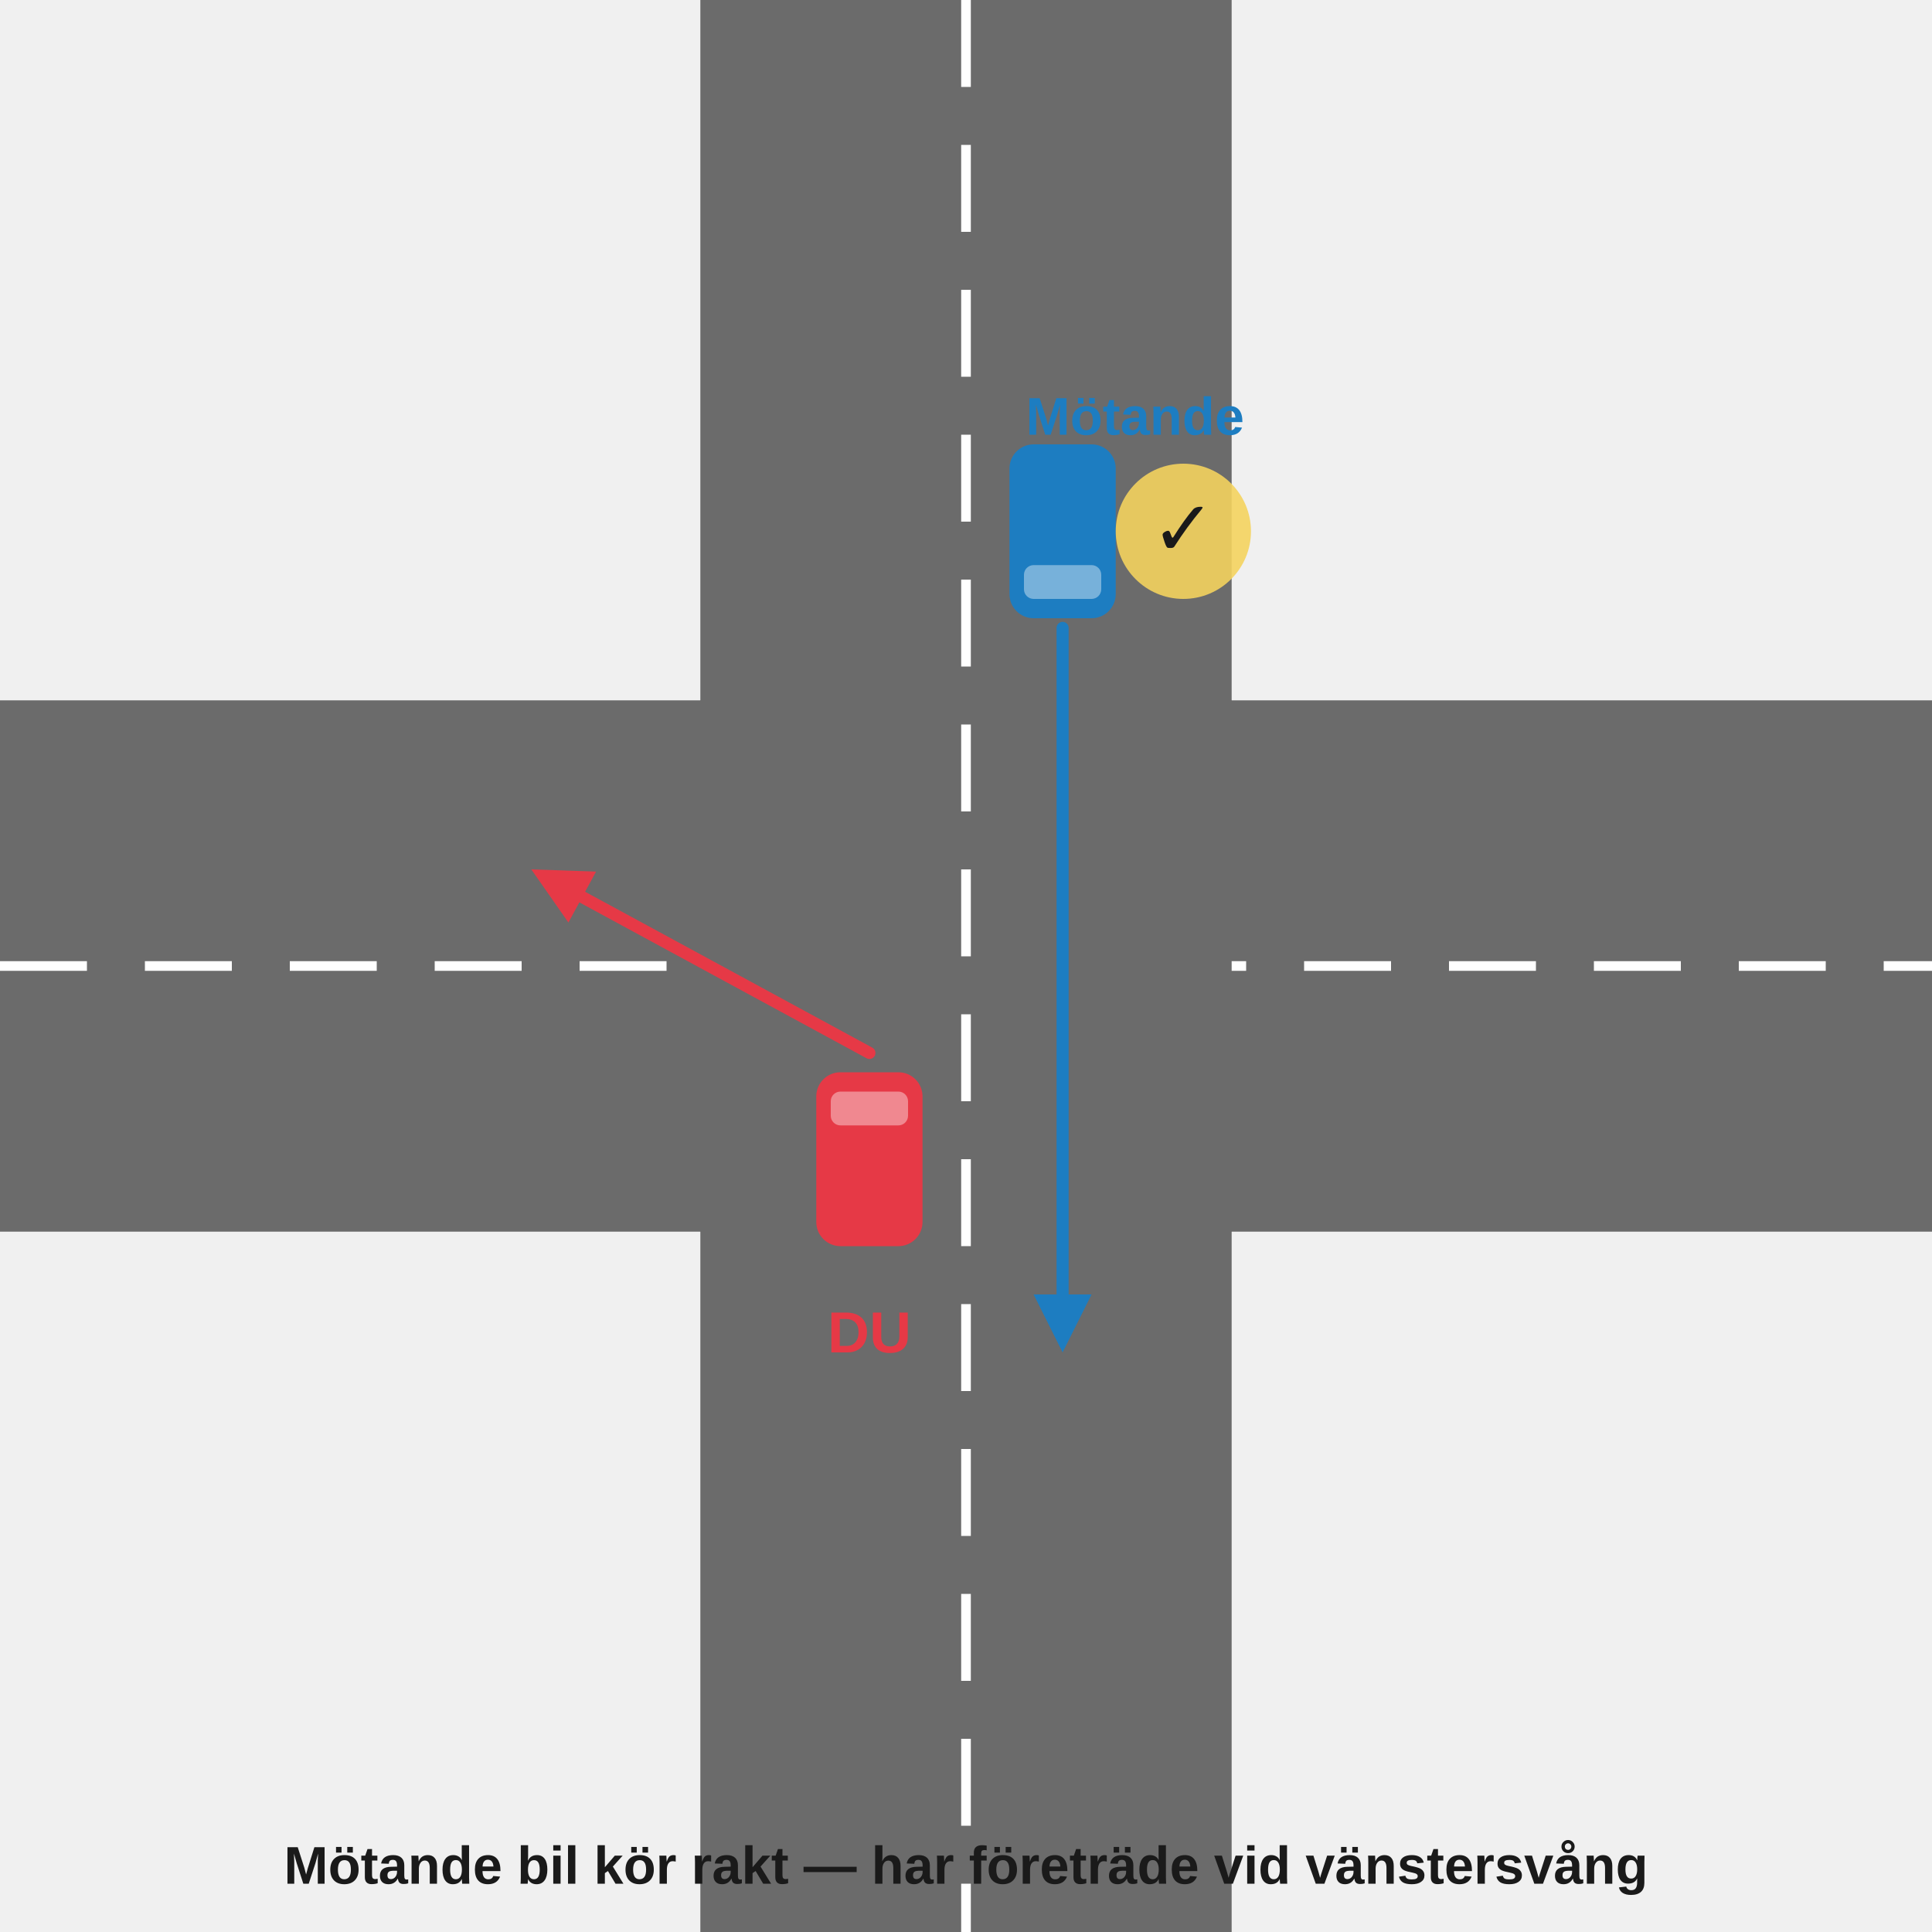
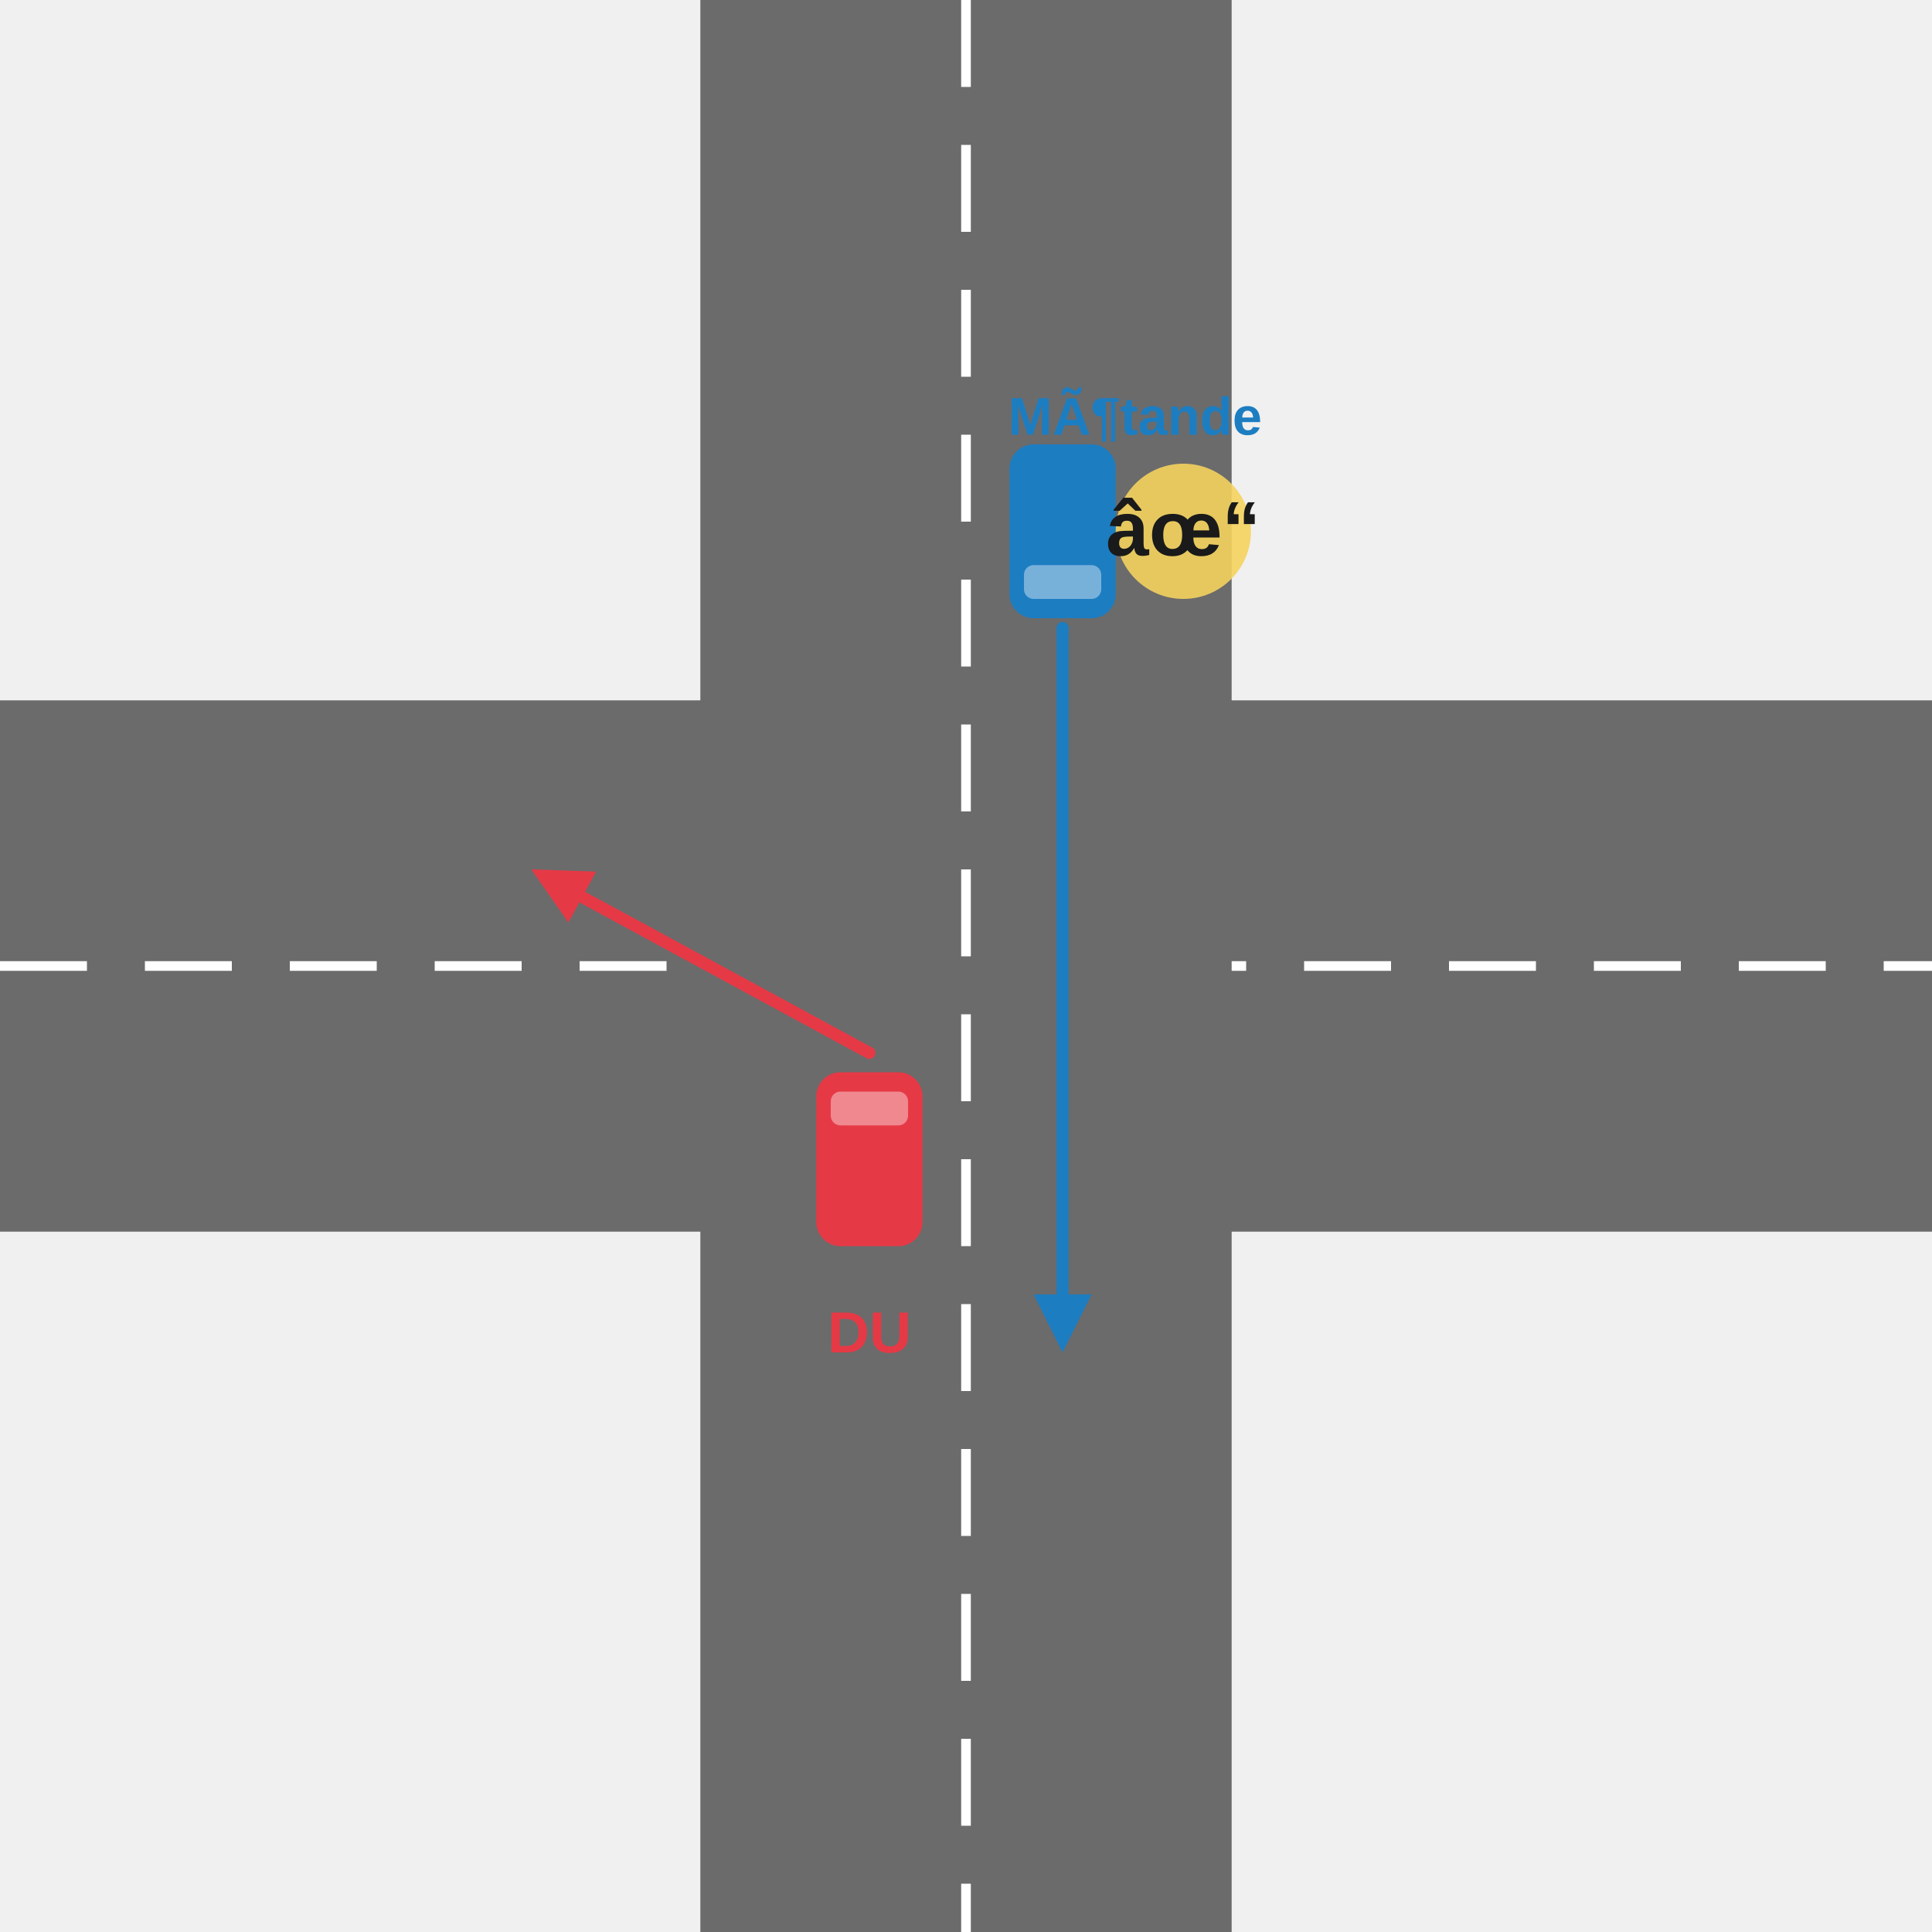
<svg xmlns="http://www.w3.org/2000/svg" viewBox="0 0 400 400" width="400" height="400" style="background:#f0f0f0">
  <rect x="145" y="145" width="110" height="110" fill="#6b6b6b" />
  <rect x="0" y="145" width="400" height="110" fill="#6b6b6b" />
  <line x1="0" y1="200" x2="400" y2="200" stroke="#ffffff" stroke-width="2" stroke-dasharray="18,12" />
  <rect x="145" y="0" width="110" height="400" fill="#6b6b6b" />
  <line x1="200" y1="0" x2="200" y2="400" stroke="#ffffff" stroke-width="2" stroke-dasharray="18,12" />
  <g transform="rotate(0,180,240)">
    <rect x="169" y="222" width="22" height="36" rx="5" ry="5" fill="#e63946" />
    <rect x="172" y="226" width="16" height="7" rx="2" fill="rgba(255,255,255,0.4)" />
  </g>
  <line x1="180" y1="218" x2="120.546" y2="185.725" stroke="#e63946" stroke-width="2.5" stroke-linecap="round" />
  <polygon points="110,180 123.409,180.452 117.684,190.998" fill="#e63946" />
  <g transform="rotate(180,220,110)">
    <rect x="209" y="92" width="22" height="36" rx="5" ry="5" fill="#1d7dc1" />
    <rect x="212" y="96" width="16" height="7" rx="2" fill="rgba(255,255,255,0.4)" />
  </g>
  <line x1="220" y1="130" x2="220" y2="268" stroke="#1d7dc1" stroke-width="2.5" stroke-linecap="round" />
  <polygon points="220,280 214,268 226,268" fill="#1d7dc1" />
  <circle cx="245" cy="110" r="14" fill="#f4d35e" opacity="0.9" />
-   <text x="245" y="115" font-family="Arial,sans-serif" font-size="16" fill="#1a1a1a" text-anchor="middle" font-weight="bold">✓</text>
+   <text x="245" y="115" font-family="Arial,sans-serif" font-size="16" fill="#1a1a1a" text-anchor="middle" font-weight="bold">âœ“</text>
  <text x="180" y="280" font-family="Arial,sans-serif" font-size="12" fill="#e63946" text-anchor="middle" font-weight="bold">DU</text>
-   <text x="235" y="90" font-family="Arial,sans-serif" font-size="11" fill="#1d7dc1" text-anchor="middle" font-weight="bold">Mötande</text>
-   <text x="200" y="390" font-family="Arial,sans-serif" font-size="11" fill="#1a1a1a" text-anchor="middle" font-weight="bold">Mötande bil kör rakt — har företräde vid vänstersvång</text>
+   <text x="235" y="90" font-family="Arial,sans-serif" font-size="11" fill="#1d7dc1" text-anchor="middle" font-weight="bold">MÃ¶tande</text>
</svg>
